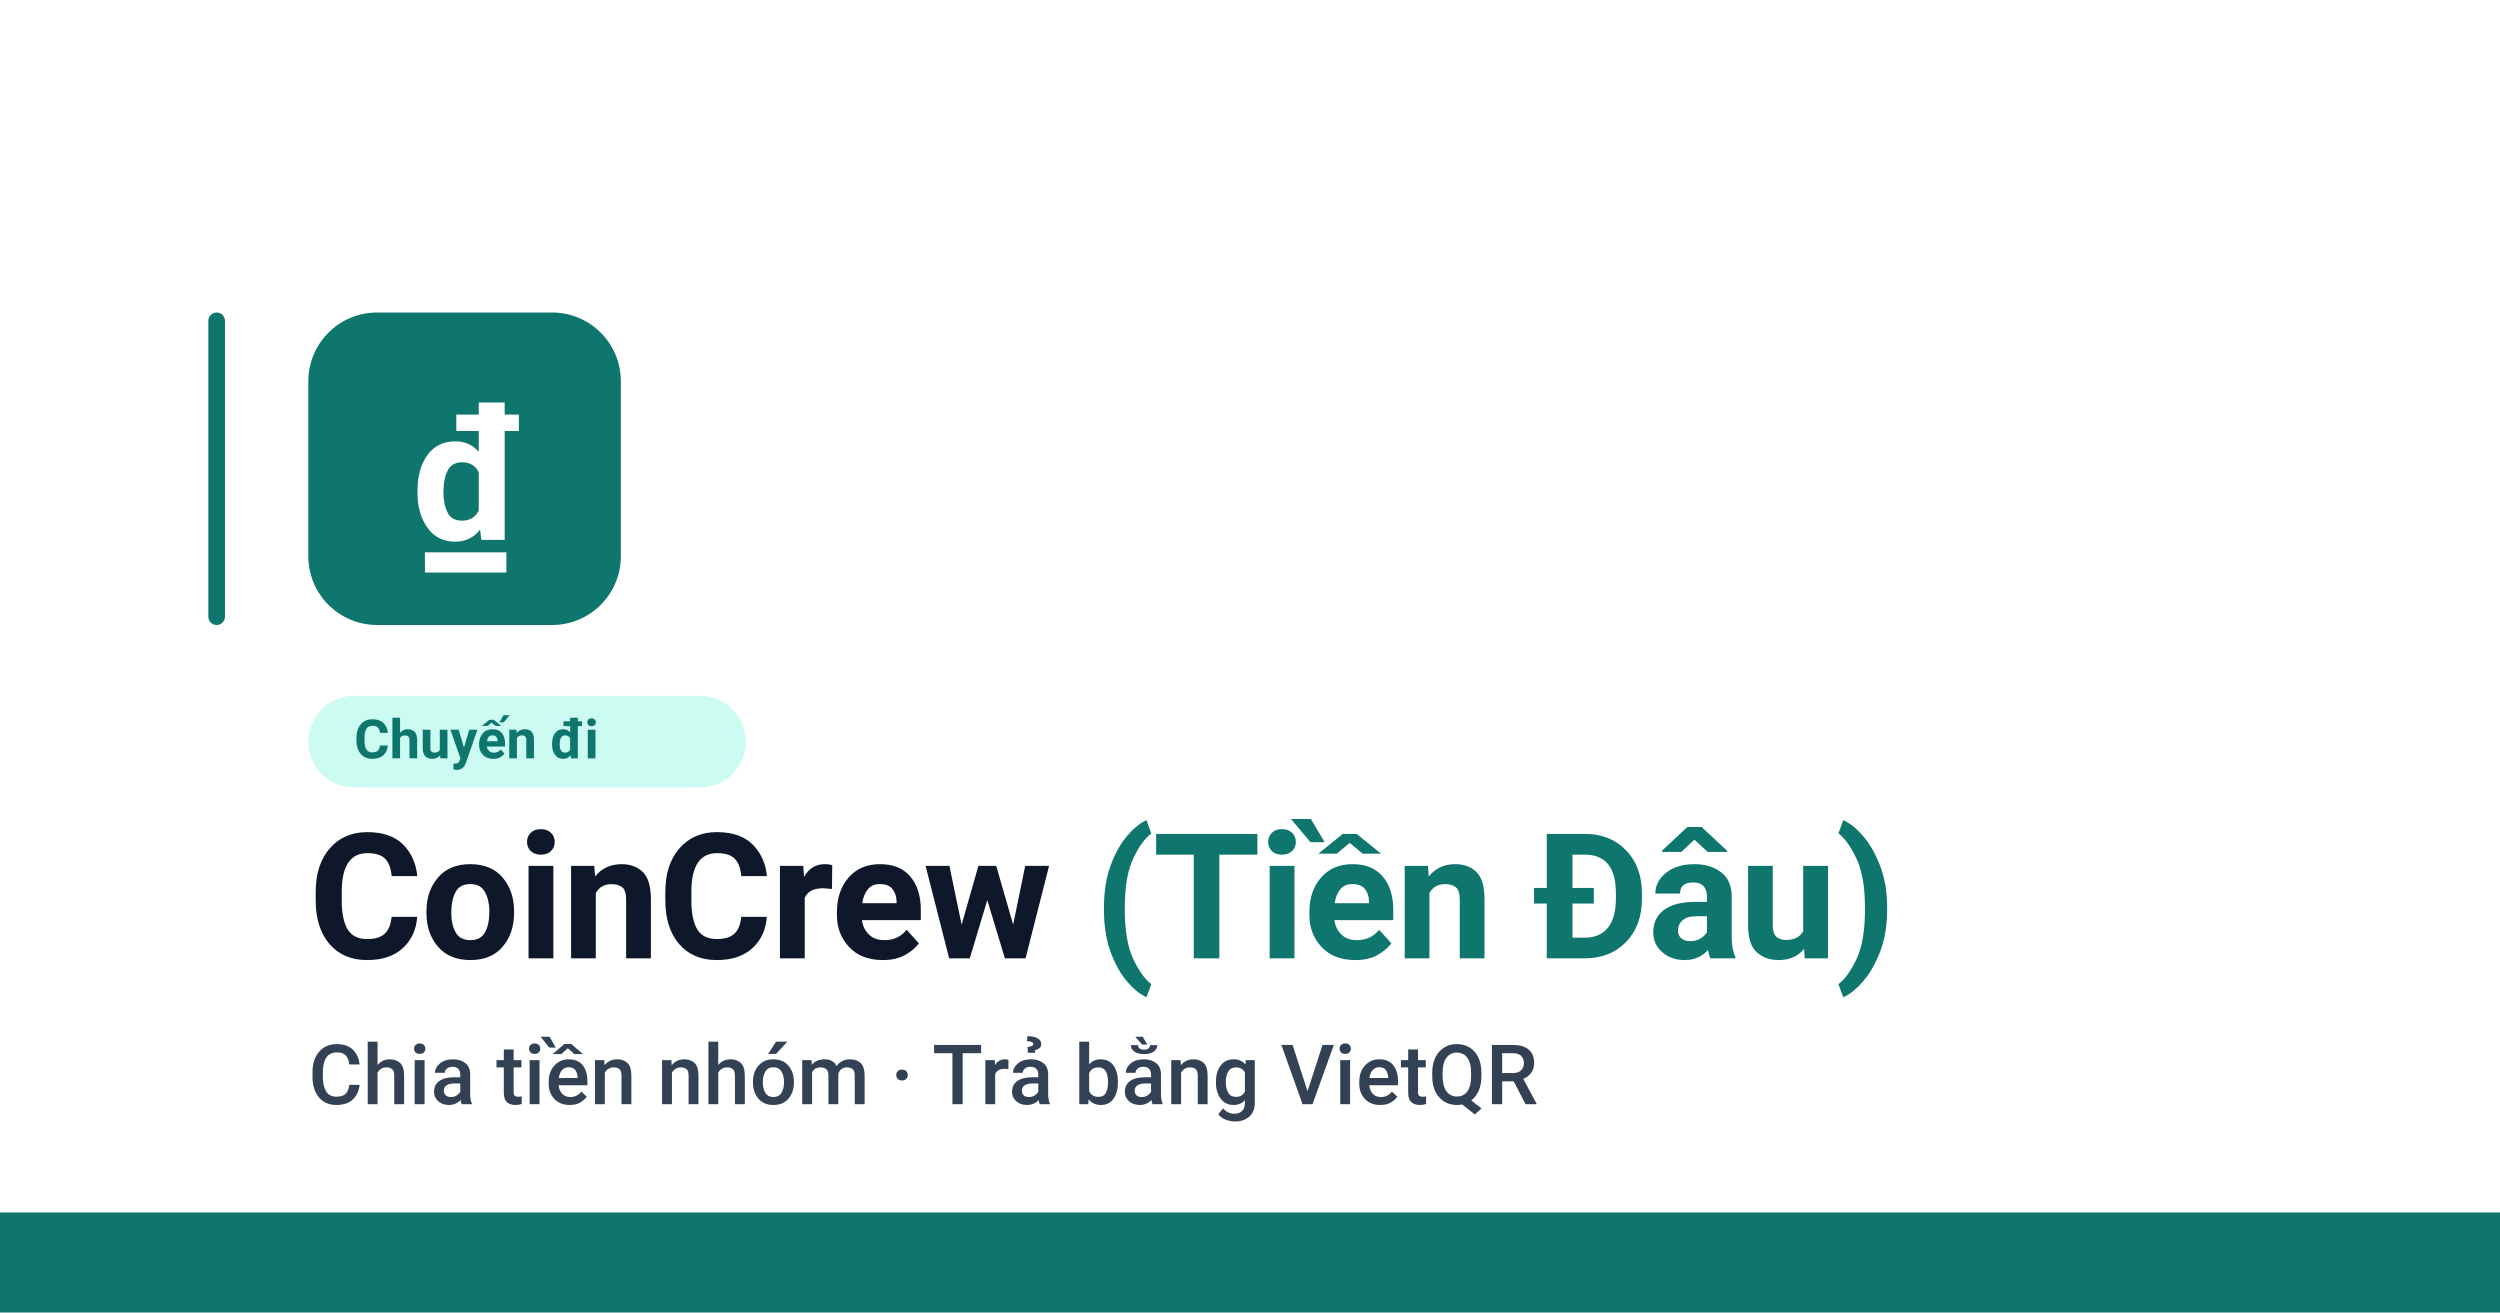
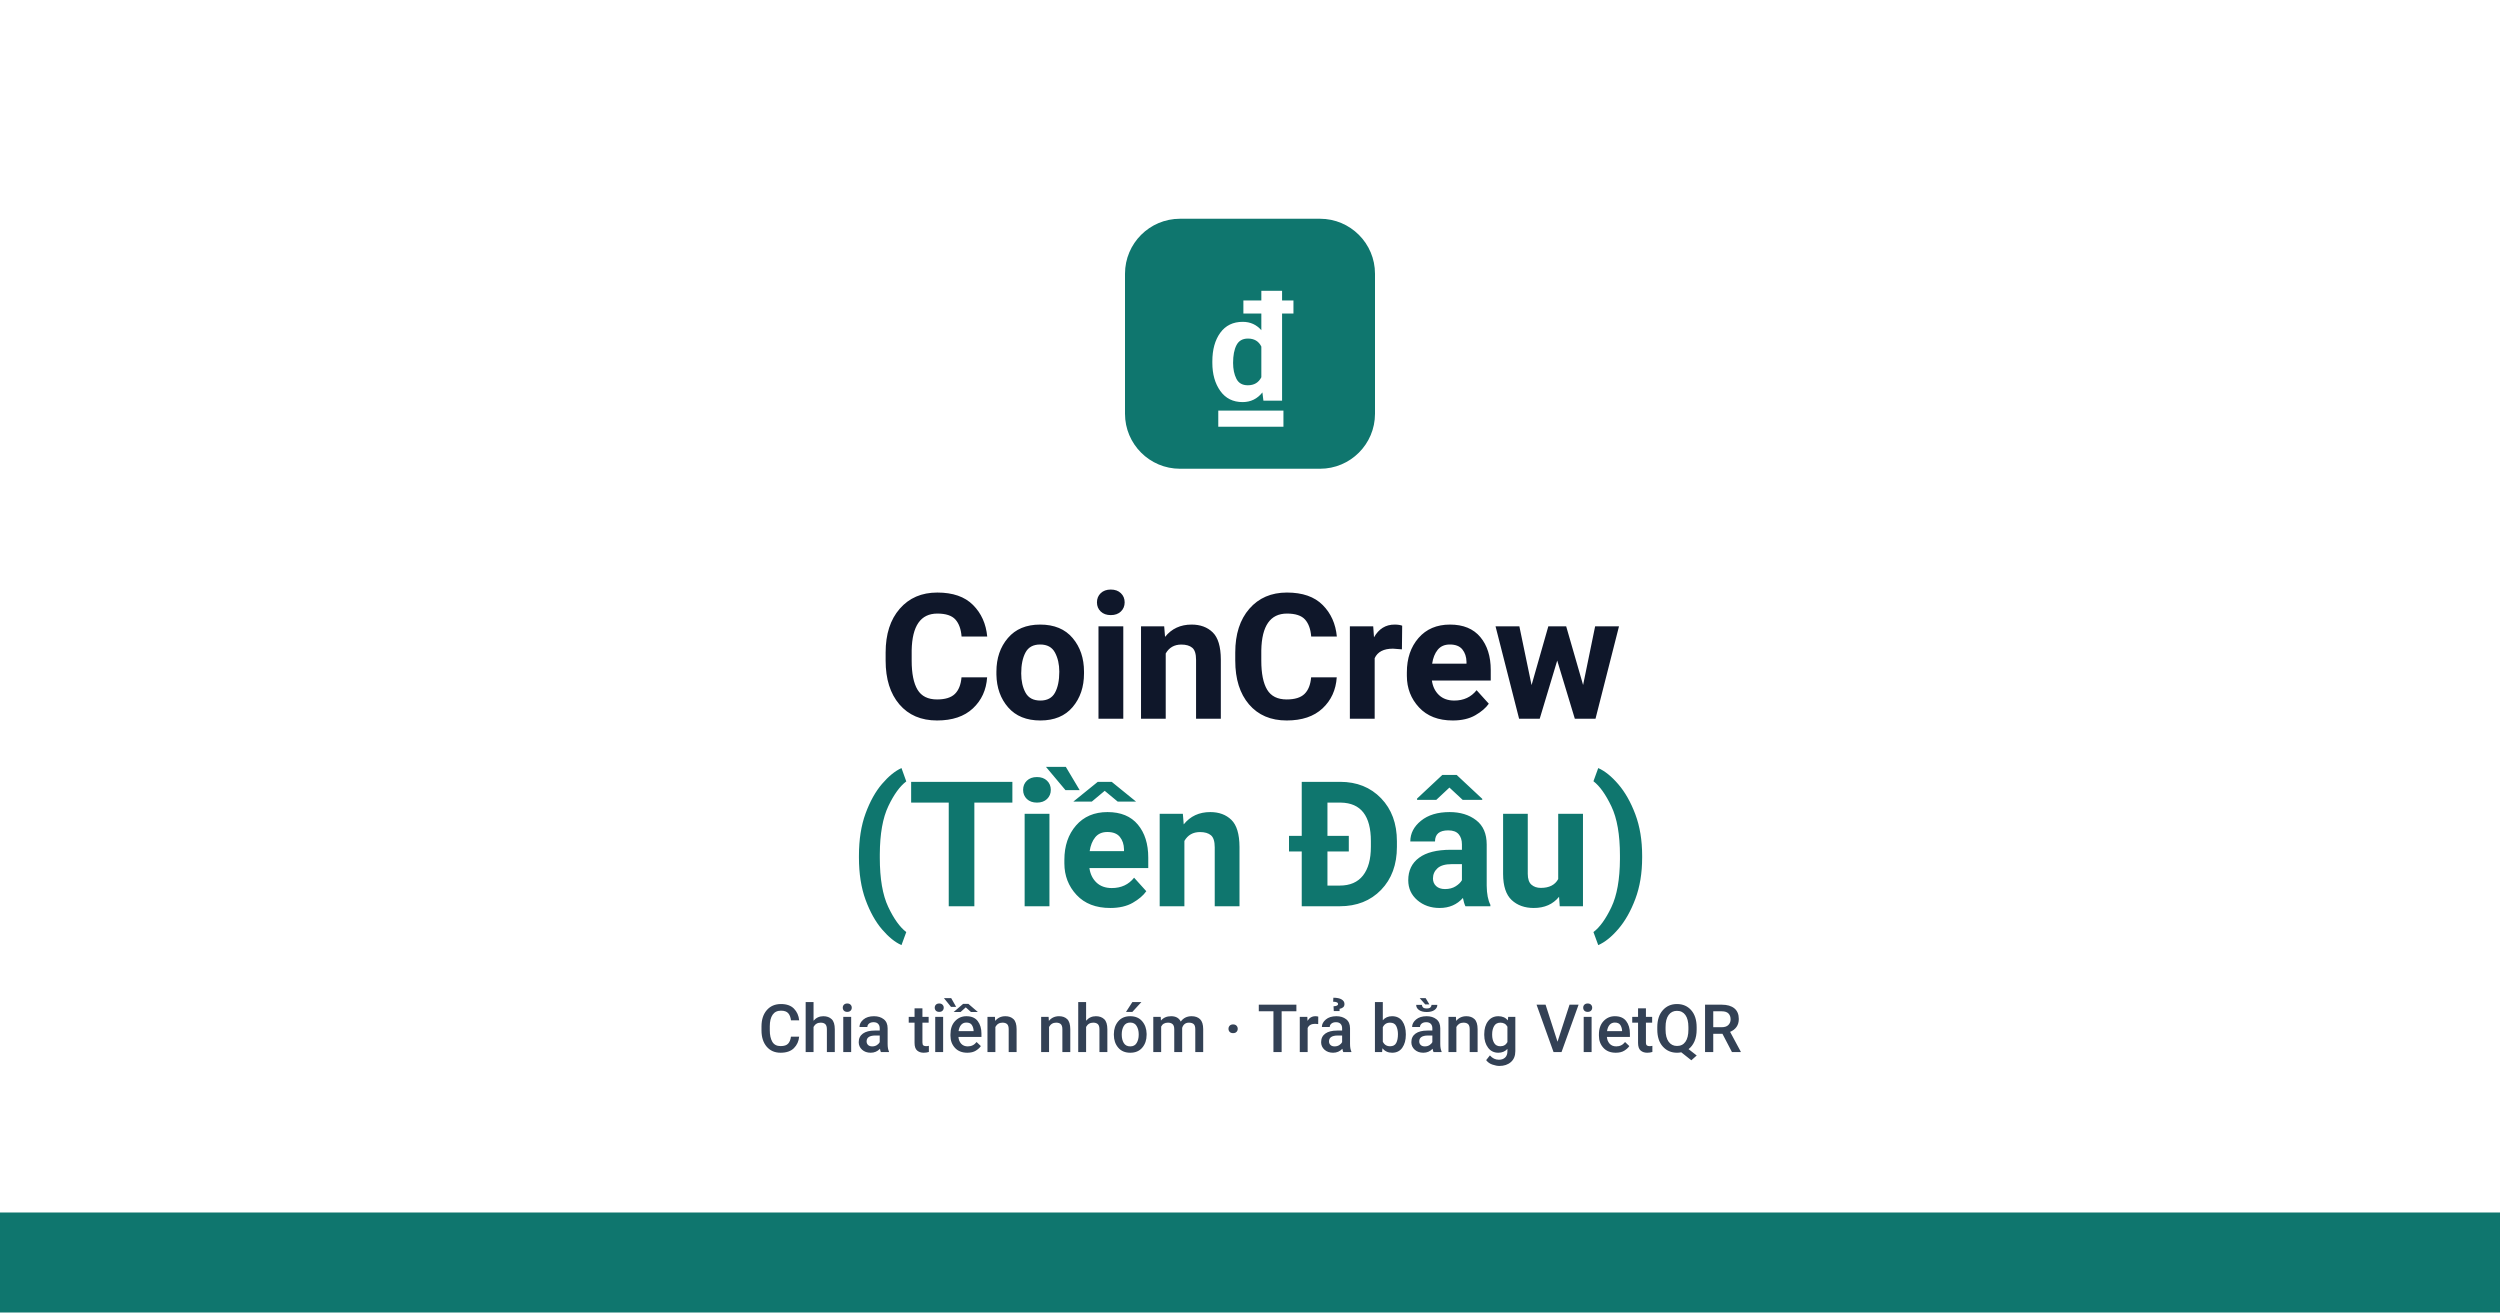
<svg xmlns="http://www.w3.org/2000/svg" width="1200" height="630" viewBox="0 0 1200 630" font-family="-apple-system, BlinkMacSystemFont, 'Segoe UI', Roboto, 'Helvetica Neue', Arial, sans-serif">
  <rect width="1200" height="630" fill="#ffffff" />
  <rect y="582" width="1200" height="48" fill="#0f766e" />
-   <rect x="100" y="150" width="8" height="150" rx="4" fill="#0f766e" />
-   <g transform="translate(148 150) scale(0.29297)">
+   <g transform="translate(540 105) scale(0.234375)">
    <rect width="512" height="512" rx="112.64" fill="#0f766e" />
    <text x="256" y="270" text-anchor="middle" dominant-baseline="central" fill="#ffffff" font-family="-apple-system, BlinkMacSystemFont, 'Segoe UI', Roboto, sans-serif" font-weight="bold" font-size="300">₫</text>
  </g>
-   <rect x="148" y="334" width="210" height="44" rx="22" fill="#ccfbf1" />
-   <text x="170" y="364" font-family="-apple-system, BlinkMacSystemFont, 'Segoe UI', Roboto, 'Helvetica Neue', Arial, sans-serif" font-size="26" font-weight="600" fill="#0f766e">Chuyến đi</text>
-   <text x="148" y="460" font-family="-apple-system, BlinkMacSystemFont, 'Segoe UI', Roboto, 'Helvetica Neue', Arial, sans-serif" font-size="84" font-weight="700" fill="#0f172a" letter-spacing="-1">CoinCrew <tspan fill="#0f766e">(Tiền Đâu)</tspan>
-   </text>
-   <text x="148" y="530" font-family="-apple-system, BlinkMacSystemFont, 'Segoe UI', Roboto, 'Helvetica Neue', Arial, sans-serif" font-size="40" font-weight="500" fill="#334155">Chia tiền nhóm · Trả bằng VietQR</text>
+   <text x="600" y="345" text-anchor="middle" font-size="84" font-weight="700" fill="#0f172a" letter-spacing="-1">CoinCrew</text>
+   <text x="600" y="435" text-anchor="middle" font-size="84" font-weight="700" fill="#0f766e" letter-spacing="-1">(Tiền Đâu)</text>
+   <text x="600" y="505" text-anchor="middle" font-size="32" font-weight="500" fill="#334155">Chia tiền nhóm · Trả bằng VietQR</text>
</svg>
